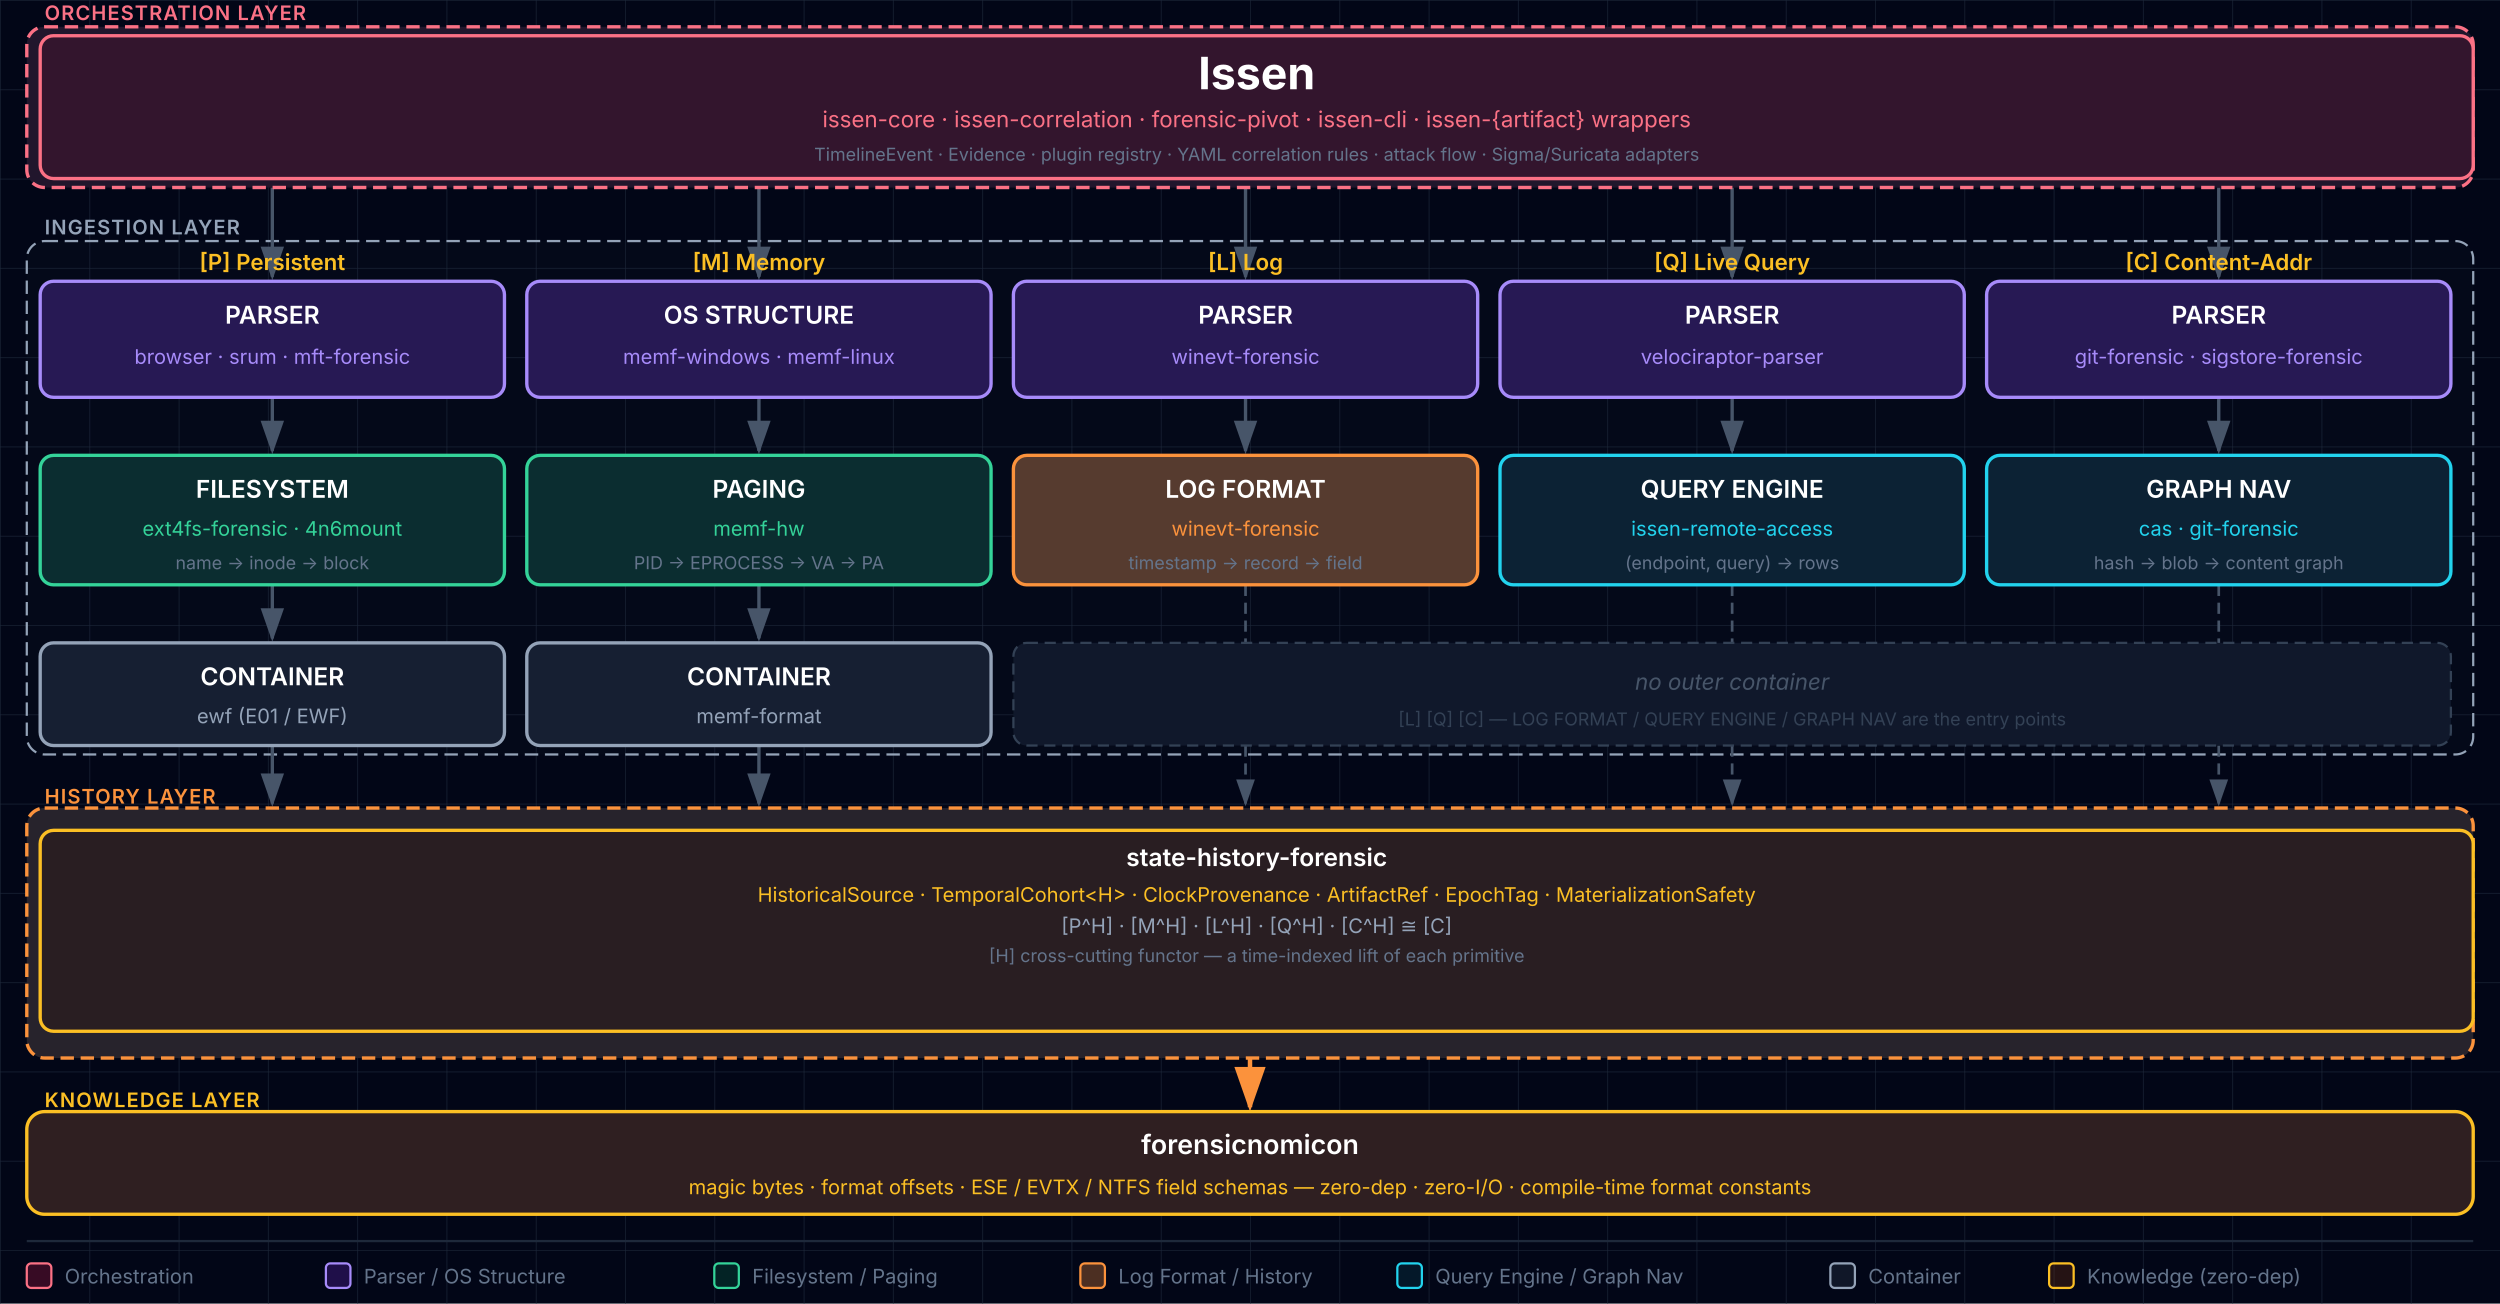
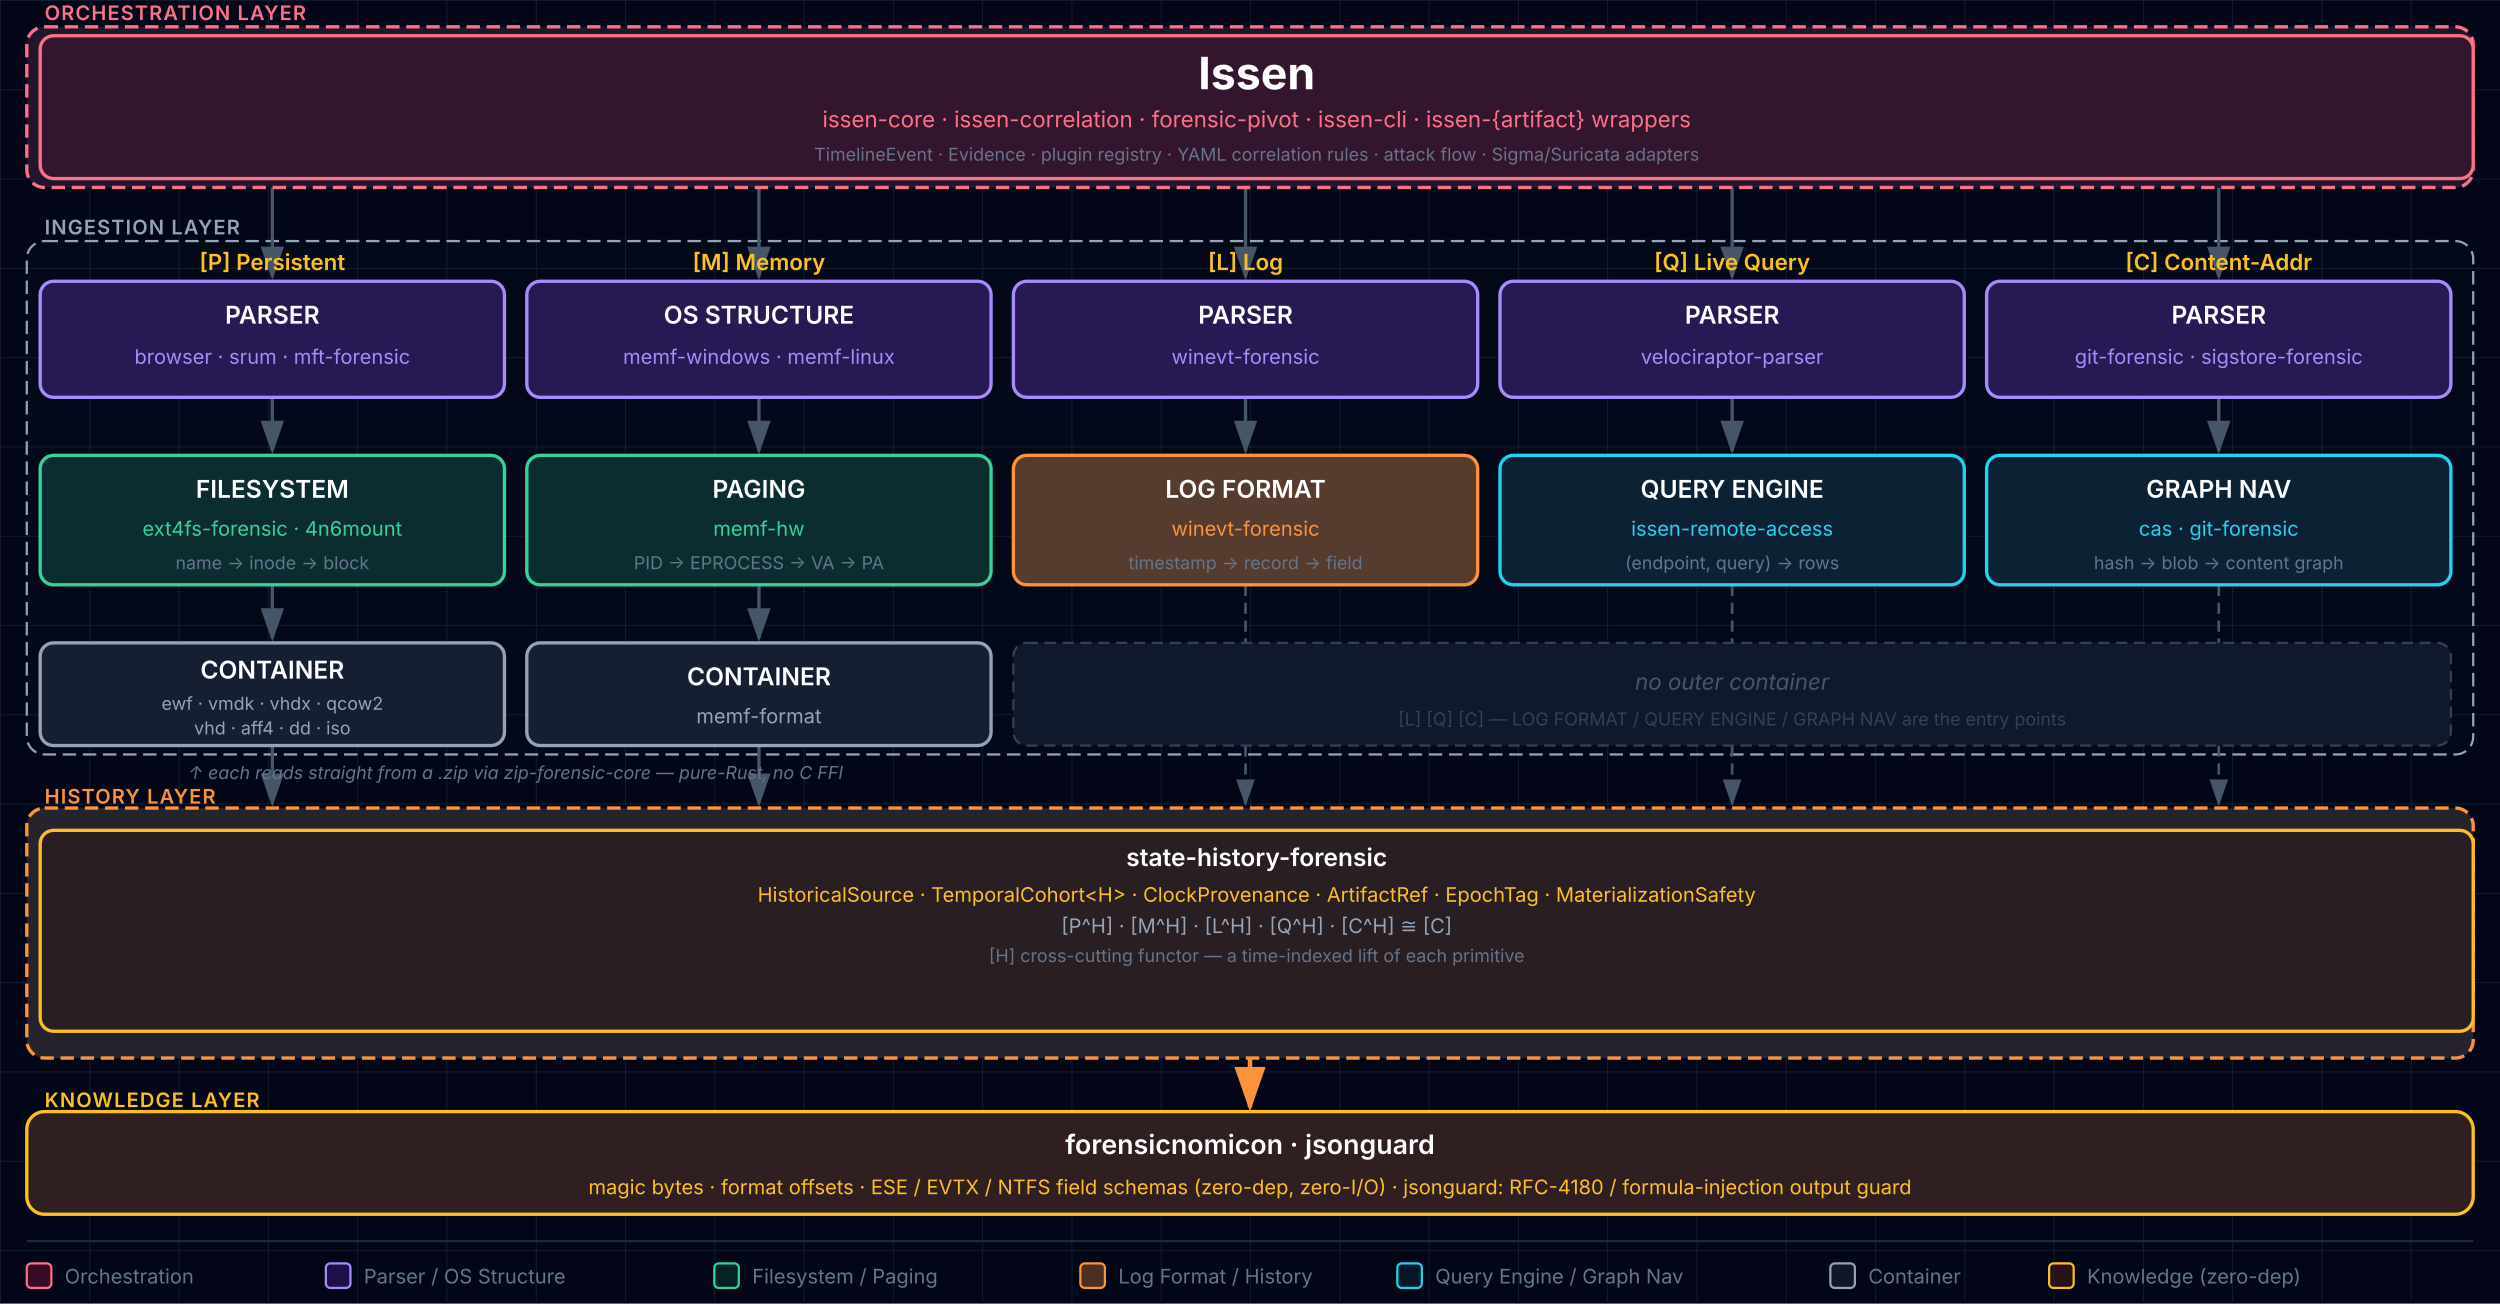
<svg xmlns="http://www.w3.org/2000/svg" viewBox="0 0 1120 584" style="width:100%;height:auto;font-family:'Inter',system-ui,sans-serif;">
  <defs>
    <pattern id="grid" width="40" height="40" patternUnits="userSpaceOnUse">
      <path d="M 40 0 L 0 0 0 40" fill="none" stroke="#1e293b" stroke-width="0.5" />
    </pattern>
    <marker id="arr" markerWidth="10" markerHeight="7" refX="9" refY="3.5" orient="auto">
      <polygon points="0 0,10 3.5,0 7" fill="#475569" />
    </marker>
    <marker id="arr-orange" markerWidth="10" markerHeight="7" refX="9" refY="3.5" orient="auto">
      <polygon points="0 0,10 3.5,0 7" fill="#fb923c" />
    </marker>
  </defs>
  <rect width="1120" height="584" fill="#020617" />
  <rect width="1120" height="584" fill="url(#grid)" />
  <rect x="12" y="108" width="1096" height="230" rx="8" fill="rgba(30,41,59,0.08)" stroke="#94a3b8" stroke-width="1" stroke-dasharray="6,3" />
  <text x="20" y="105" fill="#94a3b8" font-size="9" font-weight="600" letter-spacing="0.5">INGESTION LAYER</text>
  <line x1="122" y1="84" x2="122" y2="124" stroke="#475569" stroke-width="1.5" marker-end="url(#arr)" />
  <line x1="340" y1="84" x2="340" y2="124" stroke="#475569" stroke-width="1.5" marker-end="url(#arr)" />
  <line x1="558" y1="84" x2="558" y2="124" stroke="#475569" stroke-width="1.5" marker-end="url(#arr)" />
  <line x1="776" y1="84" x2="776" y2="124" stroke="#475569" stroke-width="1.5" marker-end="url(#arr)" />
  <line x1="994" y1="84" x2="994" y2="124" stroke="#475569" stroke-width="1.5" marker-end="url(#arr)" />
  <line x1="122" y1="178" x2="122" y2="202" stroke="#475569" stroke-width="1.5" marker-end="url(#arr)" />
  <line x1="340" y1="178" x2="340" y2="202" stroke="#475569" stroke-width="1.5" marker-end="url(#arr)" />
  <line x1="558" y1="178" x2="558" y2="202" stroke="#475569" stroke-width="1.5" marker-end="url(#arr)" />
  <line x1="776" y1="178" x2="776" y2="202" stroke="#475569" stroke-width="1.5" marker-end="url(#arr)" />
  <line x1="994" y1="178" x2="994" y2="202" stroke="#475569" stroke-width="1.5" marker-end="url(#arr)" />
  <line x1="122" y1="262" x2="122" y2="286" stroke="#475569" stroke-width="1.5" marker-end="url(#arr)" />
  <line x1="340" y1="262" x2="340" y2="286" stroke="#475569" stroke-width="1.5" marker-end="url(#arr)" />
  <line x1="558" y1="262" x2="558" y2="360" stroke="#475569" stroke-width="1.2" stroke-dasharray="5,3" marker-end="url(#arr)" />
  <line x1="776" y1="262" x2="776" y2="360" stroke="#475569" stroke-width="1.2" stroke-dasharray="5,3" marker-end="url(#arr)" />
  <line x1="994" y1="262" x2="994" y2="360" stroke="#475569" stroke-width="1.2" stroke-dasharray="5,3" marker-end="url(#arr)" />
  <line x1="122" y1="334" x2="122" y2="360" stroke="#475569" stroke-width="1.5" marker-end="url(#arr)" />
  <line x1="340" y1="334" x2="340" y2="360" stroke="#475569" stroke-width="1.5" marker-end="url(#arr)" />
  <line x1="560" y1="474" x2="560" y2="496" stroke="#fb923c" stroke-width="2" marker-end="url(#arr-orange)" />
  <rect x="12" y="12" width="1096" height="72" rx="8" fill="#0f172a" />
  <rect x="12" y="12" width="1096" height="72" rx="8" fill="rgba(136,19,55,0.15)" stroke="#fb7185" stroke-width="1.5" stroke-dasharray="6,3" />
  <text x="20" y="9" fill="#fb7185" font-size="9" font-weight="600" letter-spacing="0.5">ORCHESTRATION LAYER</text>
  <rect x="18" y="16" width="1090" height="64" rx="6" fill="#0f172a" />
  <rect x="18" y="16" width="1090" height="64" rx="6" fill="rgba(136,19,55,0.3)" stroke="#fb7185" stroke-width="1.5" />
  <text x="563" y="40" fill="white" font-size="20" font-weight="700" text-anchor="middle">Issen</text>
  <text x="563" y="57" fill="#fb7185" font-size="10" text-anchor="middle">issen-core · issen-correlation · forensic-pivot · issen-cli · issen-{artifact} wrappers</text>
  <text x="563" y="72" fill="#64748b" font-size="8" text-anchor="middle">TimelineEvent · Evidence · plugin registry · YAML correlation rules · attack flow · Sigma/Suricata adapters</text>
  <text x="122" y="121" fill="#fbbf24" font-size="10" font-weight="600" text-anchor="middle">[P] Persistent</text>
  <text x="340" y="121" fill="#fbbf24" font-size="10" font-weight="600" text-anchor="middle">[M] Memory</text>
  <text x="558" y="121" fill="#fbbf24" font-size="10" font-weight="600" text-anchor="middle">[L] Log</text>
  <text x="776" y="121" fill="#fbbf24" font-size="10" font-weight="600" text-anchor="middle">[Q] Live Query</text>
  <text x="994" y="121" fill="#fbbf24" font-size="10" font-weight="600" text-anchor="middle">[C] Content-Addr</text>
  <rect x="18" y="126" width="208" height="52" rx="6" fill="#0f172a" />
  <rect x="18" y="126" width="208" height="52" rx="6" fill="rgba(76,29,149,0.4)" stroke="#a78bfa" stroke-width="1.5" />
  <text x="122" y="145" fill="white" font-size="11" font-weight="600" text-anchor="middle">PARSER</text>
  <text x="122" y="163" fill="#a78bfa" font-size="9" text-anchor="middle">browser · srum · mft-forensic</text>
  <rect x="236" y="126" width="208" height="52" rx="6" fill="#0f172a" />
  <rect x="236" y="126" width="208" height="52" rx="6" fill="rgba(76,29,149,0.4)" stroke="#a78bfa" stroke-width="1.5" />
  <text x="340" y="145" fill="white" font-size="11" font-weight="600" text-anchor="middle">OS STRUCTURE</text>
  <text x="340" y="163" fill="#a78bfa" font-size="9" text-anchor="middle">memf-windows · memf-linux</text>
  <rect x="454" y="126" width="208" height="52" rx="6" fill="#0f172a" />
  <rect x="454" y="126" width="208" height="52" rx="6" fill="rgba(76,29,149,0.4)" stroke="#a78bfa" stroke-width="1.5" />
  <text x="558" y="145" fill="white" font-size="11" font-weight="600" text-anchor="middle">PARSER</text>
  <text x="558" y="163" fill="#a78bfa" font-size="9" text-anchor="middle">winevt-forensic</text>
  <rect x="672" y="126" width="208" height="52" rx="6" fill="#0f172a" />
  <rect x="672" y="126" width="208" height="52" rx="6" fill="rgba(76,29,149,0.4)" stroke="#a78bfa" stroke-width="1.5" />
  <text x="776" y="145" fill="white" font-size="11" font-weight="600" text-anchor="middle">PARSER</text>
  <text x="776" y="163" fill="#a78bfa" font-size="9" text-anchor="middle">velociraptor-parser</text>
  <rect x="890" y="126" width="208" height="52" rx="6" fill="#0f172a" />
  <rect x="890" y="126" width="208" height="52" rx="6" fill="rgba(76,29,149,0.4)" stroke="#a78bfa" stroke-width="1.5" />
  <text x="994" y="145" fill="white" font-size="11" font-weight="600" text-anchor="middle">PARSER</text>
  <text x="994" y="163" fill="#a78bfa" font-size="9" text-anchor="middle">git-forensic · sigstore-forensic</text>
  <rect x="18" y="204" width="208" height="58" rx="6" fill="#0f172a" />
  <rect x="18" y="204" width="208" height="58" rx="6" fill="rgba(6,78,59,0.4)" stroke="#34d399" stroke-width="1.5" />
  <text x="122" y="223" fill="white" font-size="11" font-weight="600" text-anchor="middle">FILESYSTEM</text>
  <text x="122" y="240" fill="#34d399" font-size="9" text-anchor="middle">ext4fs-forensic · 4n6mount</text>
  <text x="122" y="255" fill="#64748b" font-size="8" text-anchor="middle">name → inode → block</text>
  <rect x="236" y="204" width="208" height="58" rx="6" fill="#0f172a" />
  <rect x="236" y="204" width="208" height="58" rx="6" fill="rgba(6,78,59,0.4)" stroke="#34d399" stroke-width="1.5" />
  <text x="340" y="223" fill="white" font-size="11" font-weight="600" text-anchor="middle">PAGING</text>
  <text x="340" y="240" fill="#34d399" font-size="9" text-anchor="middle">memf-hw</text>
  <text x="340" y="255" fill="#64748b" font-size="8" text-anchor="middle">PID → EPROCESS → VA → PA</text>
  <rect x="454" y="204" width="208" height="58" rx="6" fill="#0f172a" />
  <rect x="454" y="204" width="208" height="58" rx="6" fill="rgba(251,146,60,0.3)" stroke="#fb923c" stroke-width="1.5" />
  <text x="558" y="223" fill="white" font-size="11" font-weight="600" text-anchor="middle">LOG FORMAT</text>
  <text x="558" y="240" fill="#fb923c" font-size="9" text-anchor="middle">winevt-forensic</text>
  <text x="558" y="255" fill="#64748b" font-size="8" text-anchor="middle">timestamp → record → field</text>
  <rect x="672" y="204" width="208" height="58" rx="6" fill="#0f172a" />
  <rect x="672" y="204" width="208" height="58" rx="6" fill="rgba(8,51,68,0.4)" stroke="#22d3ee" stroke-width="1.5" />
  <text x="776" y="223" fill="white" font-size="11" font-weight="600" text-anchor="middle">QUERY ENGINE</text>
  <text x="776" y="240" fill="#22d3ee" font-size="9" text-anchor="middle">issen-remote-access</text>
  <text x="776" y="255" fill="#64748b" font-size="8" text-anchor="middle">(endpoint, query) → rows</text>
  <rect x="890" y="204" width="208" height="58" rx="6" fill="#0f172a" />
  <rect x="890" y="204" width="208" height="58" rx="6" fill="rgba(8,51,68,0.4)" stroke="#22d3ee" stroke-width="1.5" />
  <text x="994" y="223" fill="white" font-size="11" font-weight="600" text-anchor="middle">GRAPH NAV</text>
  <text x="994" y="240" fill="#22d3ee" font-size="9" text-anchor="middle">cas · git-forensic</text>
  <text x="994" y="255" fill="#64748b" font-size="8" text-anchor="middle">hash → blob → content graph</text>
  <rect x="18" y="288" width="208" height="46" rx="6" fill="#0f172a" />
  <rect x="18" y="288" width="208" height="46" rx="6" fill="rgba(30,41,59,0.5)" stroke="#94a3b8" stroke-width="1.5" />
-   <text x="122" y="307" fill="white" font-size="11" font-weight="600" text-anchor="middle">CONTAINER</text>
-   <text x="122" y="324" fill="#94a3b8" font-size="9" text-anchor="middle">ewf  (E01 / EWF)</text>
+   <text x="122" y="304" fill="white" font-size="11" font-weight="600" text-anchor="middle">CONTAINER</text>
+   <text x="122" y="318" fill="#94a3b8" font-size="8" text-anchor="middle">ewf · vmdk · vhdx · qcow2</text>
+   <text x="122" y="329" fill="#94a3b8" font-size="8" text-anchor="middle">vhd · aff4 · dd · iso</text>
  <rect x="236" y="288" width="208" height="46" rx="6" fill="#0f172a" />
  <rect x="236" y="288" width="208" height="46" rx="6" fill="rgba(30,41,59,0.5)" stroke="#94a3b8" stroke-width="1.5" />
  <text x="340" y="307" fill="white" font-size="11" font-weight="600" text-anchor="middle">CONTAINER</text>
  <text x="340" y="324" fill="#94a3b8" font-size="9" text-anchor="middle">memf-format</text>
  <rect x="454" y="288" width="644" height="46" rx="6" fill="#0f172a" />
  <rect x="454" y="288" width="644" height="46" rx="6" fill="rgba(30,41,59,0.08)" stroke="#334155" stroke-width="1" stroke-dasharray="5,3" />
  <text x="776" y="309" fill="#475569" font-size="10" font-style="italic" text-anchor="middle">no outer container</text>
  <text x="776" y="325" fill="#334155" font-size="8" text-anchor="middle">[L] [Q] [C] — LOG FORMAT / QUERY ENGINE / GRAPH NAV are the entry points</text>
+   <text x="231" y="349" fill="#64748b" font-size="8" font-style="italic" text-anchor="middle">↑ each reads straight from a .zip via zip-forensic-core — pure-Rust, no C FFI</text>
  <rect x="12" y="362" width="1096" height="112" rx="8" fill="#0f172a" />
  <rect x="12" y="362" width="1096" height="112" rx="8" fill="rgba(251,146,60,0.1)" stroke="#fb923c" stroke-width="1.5" stroke-dasharray="6,3" />
  <text x="20" y="360" fill="#fb923c" font-size="9" font-weight="600" letter-spacing="0.5">HISTORY LAYER</text>
  <rect x="18" y="372" width="1090" height="90" rx="6" fill="#0f172a" />
  <rect x="18" y="372" width="1090" height="90" rx="6" fill="rgba(120,53,15,0.25)" stroke="#fbbf24" stroke-width="1.5" />
  <text x="563" y="388" fill="white" font-size="11" font-weight="600" text-anchor="middle">state-history-forensic</text>
  <text x="563" y="404" fill="#fbbf24" font-size="9" text-anchor="middle">HistoricalSource · TemporalCohort&lt;H&gt; · ClockProvenance · ArtifactRef · EpochTag · MaterializationSafety</text>
  <text x="563" y="418" fill="#94a3b8" font-size="9" text-anchor="middle">[P^H]  ·  [M^H]  ·  [L^H]  ·  [Q^H]  ·  [C^H] ≅ [C]</text>
  <text x="563" y="431" fill="#64748b" font-size="8" text-anchor="middle">[H] cross-cutting functor — a time-indexed lift of each primitive</text>
  <rect x="12" y="498" width="1096" height="46" rx="8" fill="#0f172a" />
  <rect x="12" y="498" width="1096" height="46" rx="8" fill="rgba(120,53,15,0.3)" stroke="#fbbf24" stroke-width="1.5" />
  <text x="20" y="496" fill="#fbbf24" font-size="9" font-weight="600" letter-spacing="0.5">KNOWLEDGE LAYER</text>
-   <text x="560" y="517" fill="white" font-size="12" font-weight="600" text-anchor="middle">forensicnomicon</text>
-   <text x="560" y="535" fill="#fbbf24" font-size="9" text-anchor="middle">magic bytes · format offsets · ESE / EVTX / NTFS field schemas — zero-dep · zero-I/O · compile-time format constants</text>
+   <text x="560" y="517" fill="white" font-size="12" font-weight="600" text-anchor="middle">forensicnomicon  ·  jsonguard</text>
+   <text x="560" y="535" fill="#fbbf24" font-size="9" text-anchor="middle">magic bytes · format offsets · ESE / EVTX / NTFS field schemas (zero-dep, zero-I/O) · jsonguard: RFC-4180 / formula-injection output guard</text>
  <line x1="12" y1="556" x2="1108" y2="556" stroke="#1e293b" stroke-width="1" />
  <rect x="12" y="566" width="11" height="11" rx="2" fill="rgba(136,19,55,0.4)" stroke="#fb7185" stroke-width="1" />
  <text x="29" y="575" fill="#64748b" font-size="9">Orchestration</text>
  <rect x="146" y="566" width="11" height="11" rx="2" fill="rgba(76,29,149,0.4)" stroke="#a78bfa" stroke-width="1" />
  <text x="163" y="575" fill="#64748b" font-size="9">Parser / OS Structure</text>
  <rect x="320" y="566" width="11" height="11" rx="2" fill="rgba(6,78,59,0.4)" stroke="#34d399" stroke-width="1" />
  <text x="337" y="575" fill="#64748b" font-size="9">Filesystem / Paging</text>
  <rect x="484" y="566" width="11" height="11" rx="2" fill="rgba(251,146,60,0.3)" stroke="#fb923c" stroke-width="1" />
  <text x="501" y="575" fill="#64748b" font-size="9">Log Format / History</text>
  <rect x="626" y="566" width="11" height="11" rx="2" fill="rgba(8,51,68,0.4)" stroke="#22d3ee" stroke-width="1" />
  <text x="643" y="575" fill="#64748b" font-size="9">Query Engine / Graph Nav</text>
  <rect x="820" y="566" width="11" height="11" rx="2" fill="rgba(30,41,59,0.5)" stroke="#94a3b8" stroke-width="1" />
  <text x="837" y="575" fill="#64748b" font-size="9">Container</text>
  <rect x="918" y="566" width="11" height="11" rx="2" fill="rgba(120,53,15,0.3)" stroke="#fbbf24" stroke-width="1" />
  <text x="935" y="575" fill="#64748b" font-size="9">Knowledge (zero-dep)</text>
</svg>
